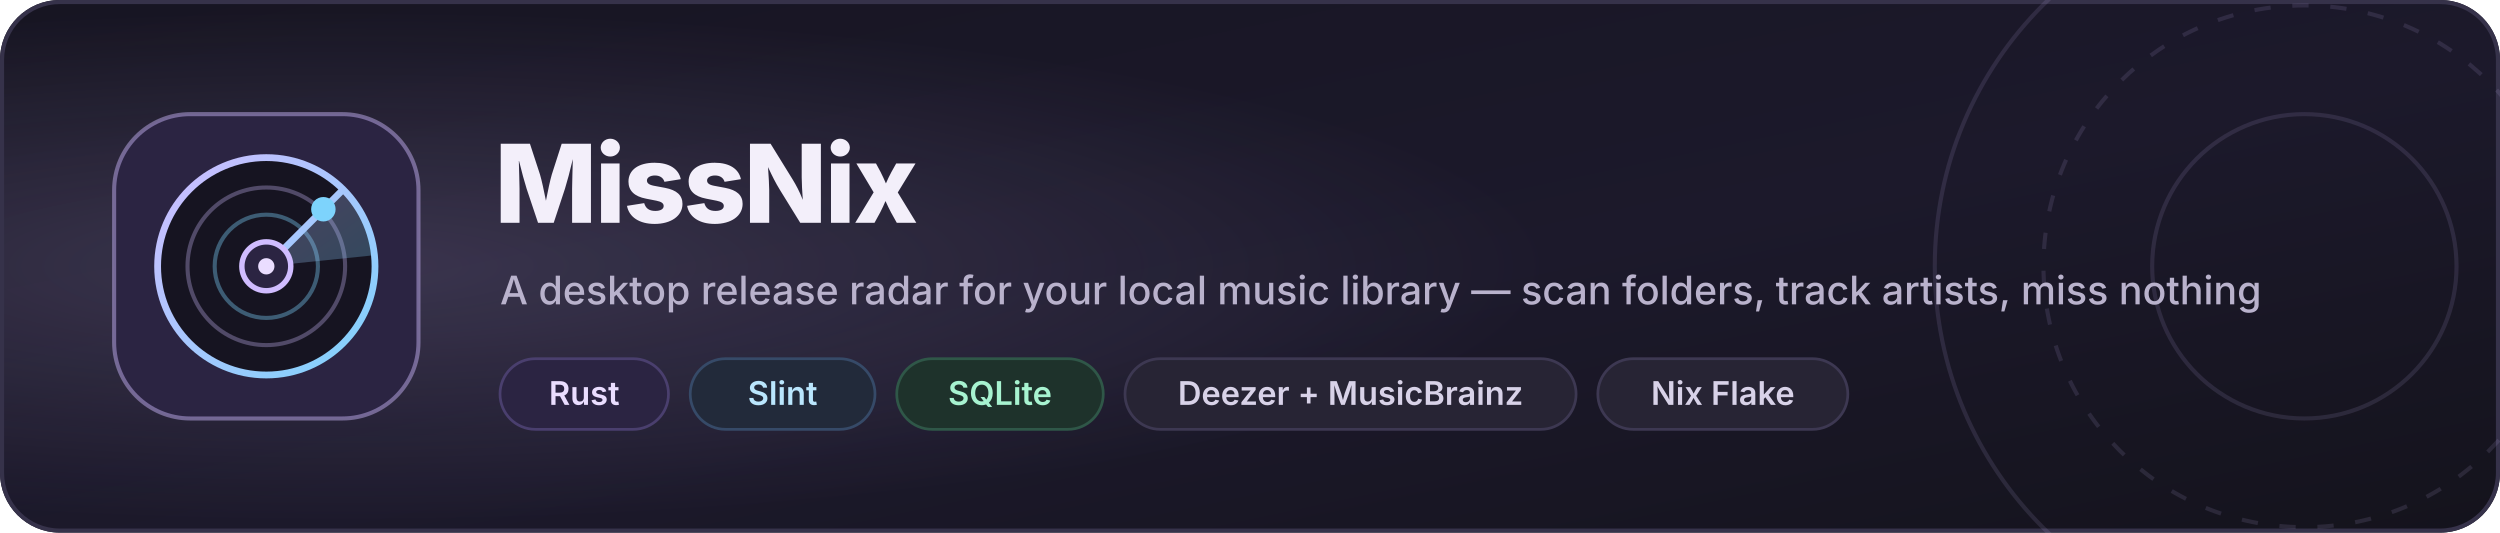
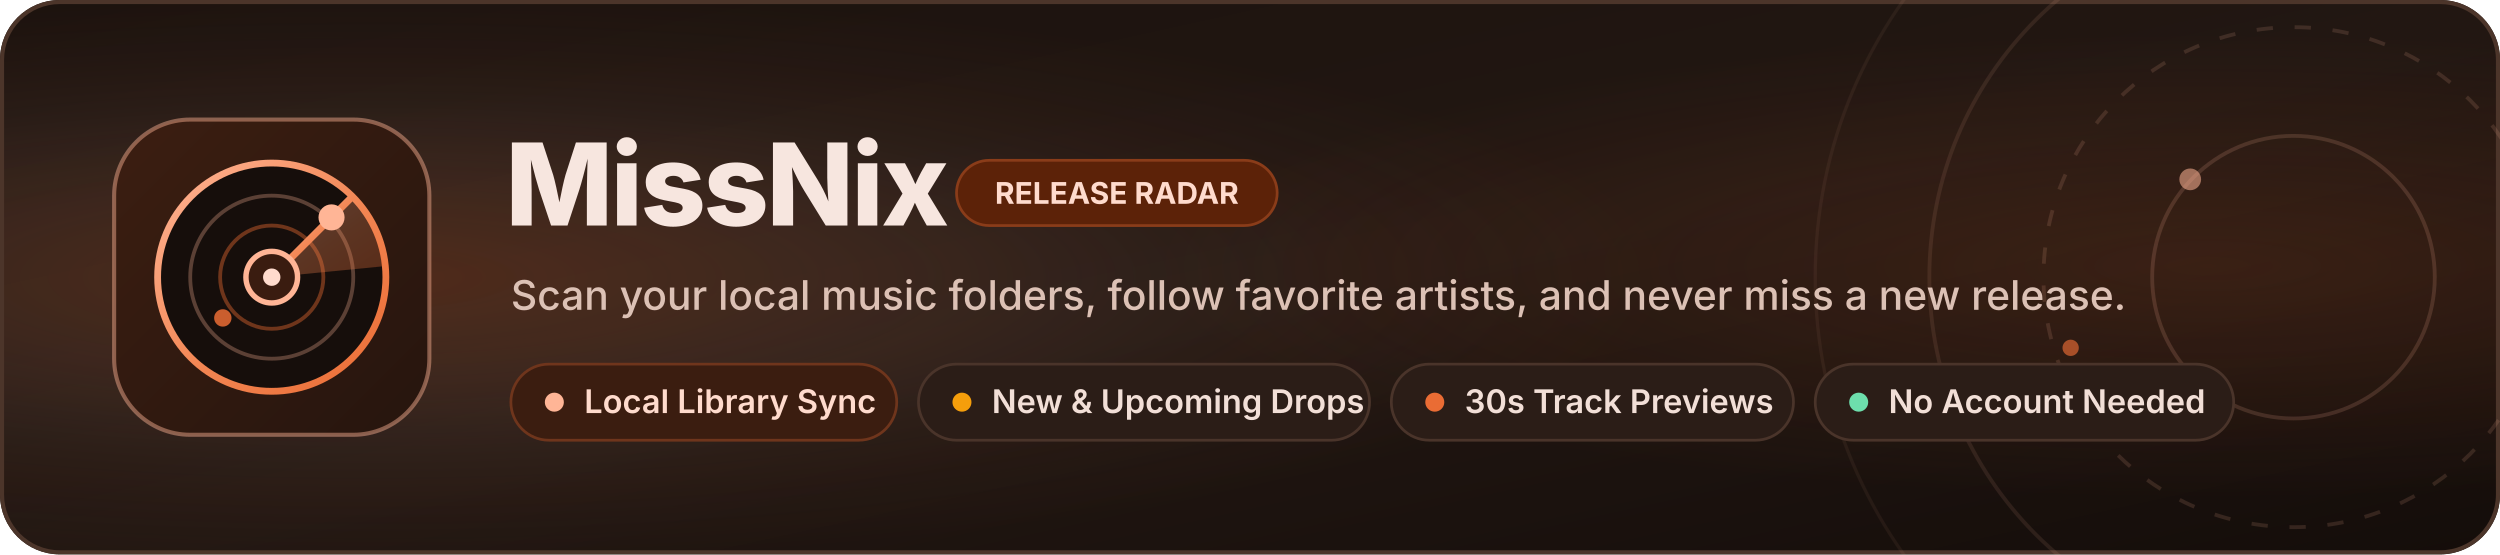
- <svg xmlns="http://www.w3.org/2000/svg" viewBox="0 0 920 196" width="920" height="196" role="img" aria-label="MissNix — Local Music Release Radar">
+ <svg xmlns="http://www.w3.org/2000/svg" viewBox="0 0 920 204" width="920" height="204" role="img" aria-label="MissNix — Local Music Release Radar">
  <defs>
    <linearGradient id="bg" x1="0" y1="0" x2="1" y2="1">
-       <stop offset="0%" stop-color="#171522" />
-       <stop offset="55%" stop-color="#1c192b" />
-       <stop offset="100%" stop-color="#14131c" />
+       <stop offset="0%" stop-color="#1b120e" />
+       <stop offset="52%" stop-color="#221712" />
+       <stop offset="100%" stop-color="#140d0a" />
    </linearGradient>
-     <linearGradient id="accent" x1="0" y1="0" x2="1" y2="1">
-       <stop offset="0%" stop-color="#d0bcff" />
-       <stop offset="100%" stop-color="#7dd3fc" />
+     <linearGradient id="copperAccent" x1="0" y1="0" x2="1" y2="1">
+       <stop offset="0%" stop-color="#ffb596" />
+       <stop offset="55%" stop-color="#f28552" />
+       <stop offset="100%" stop-color="#ea6c34" />
    </linearGradient>
-     <radialGradient id="glow" cx="14%" cy="50%" r="48%">
-       <stop offset="0%" stop-color="#d0bcff" stop-opacity="0.18" />
-       <stop offset="100%" stop-color="#d0bcff" stop-opacity="0" />
+     <linearGradient id="emblemFill" x1="0" y1="0" x2="1" y2="1">
+       <stop offset="0%" stop-color="#3c1e11" />
+       <stop offset="100%" stop-color="#26150e" />
+     </linearGradient>
+     <radialGradient id="warmGlow" cx="15%" cy="50%" r="52%">
+       <stop offset="0%" stop-color="#ea6c34" stop-opacity="0.24" />
+       <stop offset="60%" stop-color="#ffb596" stop-opacity="0.06" />
+       <stop offset="100%" stop-color="#ea6c34" stop-opacity="0" />
+     </radialGradient>
+     <radialGradient id="rightGlow" cx="88%" cy="48%" r="42%">
+       <stop offset="0%" stop-color="#ea6c34" stop-opacity="0.14" />
+       <stop offset="100%" stop-color="#ea6c34" stop-opacity="0" />
    </radialGradient>
  </defs>
-   <rect width="920" height="196" rx="22" fill="url(#bg)" />
-   <rect width="920" height="196" rx="22" fill="url(#glow)" />
-   <rect x="0.75" y="0.75" width="918.5" height="194.5" rx="21.25" fill="none" stroke="#36324a" stroke-width="1.5" />
-   <g stroke="#d0bcff" fill="none" opacity="0.12">
-     <circle cx="848" cy="98" r="56" stroke-width="1.5" />
-     <circle cx="848" cy="98" r="96" stroke-width="1.5" stroke-dasharray="6 8" />
-     <circle cx="848" cy="98" r="136" stroke-width="1.5" />
+   <rect width="920" height="204" rx="22" fill="url(#bg)" />
+   <rect width="920" height="204" rx="22" fill="url(#warmGlow)" />
+   <rect width="920" height="204" rx="22" fill="url(#rightGlow)" />
+   <rect x="0.75" y="0.75" width="918.5" height="202.5" rx="21.25" fill="none" stroke="#4c352a" stroke-width="1.5" />
+   <g stroke="#ffb596" fill="none">
+     <circle cx="844" cy="102" r="52" stroke-width="1.4" opacity="0.16" />
+     <circle cx="844" cy="102" r="92" stroke-width="1.4" stroke-dasharray="6 8" opacity="0.14" />
+     <circle cx="844" cy="102" r="134" stroke-width="1.4" opacity="0.10" />
+     <circle cx="844" cy="102" r="176" stroke-width="1.2" opacity="0.06" />
+     <circle cx="806" cy="66" r="4" fill="#ffb596" stroke="none" opacity="0.55" />
+     <circle cx="762" cy="128" r="3" fill="#ea6c34" stroke="none" opacity="0.65" />
  </g>
-   <g transform="translate(42, 42)">
-     <rect width="112" height="112" rx="28" fill="#2b2442" stroke="#d0bcff" stroke-opacity="0.45" stroke-width="1.5" />
-     <circle cx="56" cy="56" r="40" fill="#161421" stroke="url(#accent)" stroke-width="2.5" />
-     <circle cx="56" cy="56" r="29" fill="none" stroke="#d0bcff" stroke-opacity="0.32" stroke-width="1.5" />
-     <circle cx="56" cy="56" r="19" fill="none" stroke="#7dd3fc" stroke-opacity="0.38" stroke-width="1.5" />
-     <path d="M56 56 L84 28 A40 40 0 0 1 95 52 Z" fill="url(#accent)" opacity="0.28" />
-     <line x1="56" y1="56" x2="84" y2="28" stroke="url(#accent)" stroke-width="2.5" stroke-linecap="round" />
-     <circle cx="56" cy="56" r="9" fill="#2b2442" stroke="#d0bcff" stroke-width="2" />
-     <circle cx="56" cy="56" r="3" fill="#eaddff" />
-     <circle cx="77" cy="35" r="4.5" fill="#7dd3fc" />
+   <g transform="translate(42, 44)">
+     <rect width="116" height="116" rx="28" fill="url(#emblemFill)" stroke="#ffb596" stroke-opacity="0.45" stroke-width="1.5" />
+     <circle cx="58" cy="58" r="42" fill="#160e0b" stroke="url(#copperAccent)" stroke-width="2.5" />
+     <circle cx="58" cy="58" r="30" fill="none" stroke="#ffb596" stroke-opacity="0.30" stroke-width="1.4" />
+     <circle cx="58" cy="58" r="19" fill="none" stroke="#ea6c34" stroke-opacity="0.42" stroke-width="1.4" />
+     <path d="M58 58 L87 29 A42 42 0 0 1 99 54 Z" fill="url(#copperAccent)" opacity="0.32" />
+     <line x1="58" y1="58" x2="87" y2="29" stroke="url(#copperAccent)" stroke-width="2.6" stroke-linecap="round" />
+     <circle cx="58" cy="58" r="9.5" fill="#3a1c10" stroke="#ffb596" stroke-width="2" />
+     <circle cx="58" cy="58" r="3.2" fill="#ffdbcd" />
+     <circle cx="80" cy="36" r="4.8" fill="#ffb596" />
+     <circle cx="40" cy="73" r="3.2" fill="#ea6c34" opacity="0.85" />
  </g>
  <g font-family="Inter, system-ui, -apple-system, Segoe UI, Roboto, sans-serif">
-     <text x="182" y="82" font-size="40" font-weight="800" fill="#f3effa" letter-spacing="-0.8">MissNix</text>
-     <text x="184" y="112" font-size="14.5" font-weight="500" fill="#b9b2cc">A desktop release radar for your local music library — scan folders, track artists, miss nothing</text>
-     <g transform="translate(184, 132)" font-size="12" font-weight="600">
-       <rect x="0" y="0" width="62" height="26" rx="13" fill="#2b2442" stroke="#4a3f6e" />
-       <text x="31" y="17" fill="#eaddff" text-anchor="middle">Rust</text>
-       <rect x="70" y="0" width="68" height="26" rx="13" fill="#222a3a" stroke="#364a68" />
-       <text x="104" y="17" fill="#bae6fd" text-anchor="middle">Slint</text>
-       <rect x="146" y="0" width="76" height="26" rx="13" fill="#1e322b" stroke="#2f5748" />
-       <text x="184" y="17" fill="#a7f3d0" text-anchor="middle">SQLite</text>
-       <rect x="230" y="0" width="166" height="26" rx="13" fill="#272434" stroke="#3d3852" />
-       <text x="313" y="17" fill="#d8d2e8" text-anchor="middle">Deezer + MusicBrainz</text>
-       <rect x="404" y="0" width="92" height="26" rx="13" fill="#272434" stroke="#3d3852" />
-       <text x="450" y="17" fill="#d8d2e8" text-anchor="middle">Nix Flake</text>
+     <text x="186" y="83" font-size="42" font-weight="800" fill="#f7e6df" letter-spacing="-0.9">MissNix</text>
+     <rect x="352" y="59" width="118" height="24" rx="12" fill="#5c2208" stroke="#8a3c19" />
+     <text x="411" y="75" font-size="11" font-weight="700" fill="#ffdbcd" text-anchor="middle">RELEASE RADAR</text>
+     <text x="188" y="114" font-size="15" font-weight="500" fill="#dcc1b5">Scan your local music folders, follow favorite artists, and never miss a new release.</text>
+     <g transform="translate(188, 134)" font-size="12" font-weight="600">
+       <rect x="0" y="0" width="142" height="28" rx="14" fill="#3b1d10" stroke="#6f351c" />
+       <circle cx="16" cy="14" r="3.5" fill="#ffb596" />
+       <text x="27" y="18" fill="#ffdbcd">Local Library Sync</text>
+       <rect x="150" y="0" width="166" height="28" rx="14" fill="#2b1d17" stroke="#4a342a" />
+       <circle cx="166" cy="14" r="3.5" fill="#f59e0b" />
+       <text x="177" y="18" fill="#f2dfd7">New &amp; Upcoming Drops</text>
+       <rect x="324" y="0" width="148" height="28" rx="14" fill="#2b1d17" stroke="#4a342a" />
+       <circle cx="340" cy="14" r="3.5" fill="#ea6c34" />
+       <text x="351" y="18" fill="#f2dfd7">30s Track Previews</text>
+       <rect x="480" y="0" width="154" height="28" rx="14" fill="#2b1d17" stroke="#4a342a" />
+       <circle cx="496" cy="14" r="3.5" fill="#6ddeac" />
+       <text x="507" y="18" fill="#f2dfd7">No Account Needed</text>
    </g>
  </g>
</svg>
